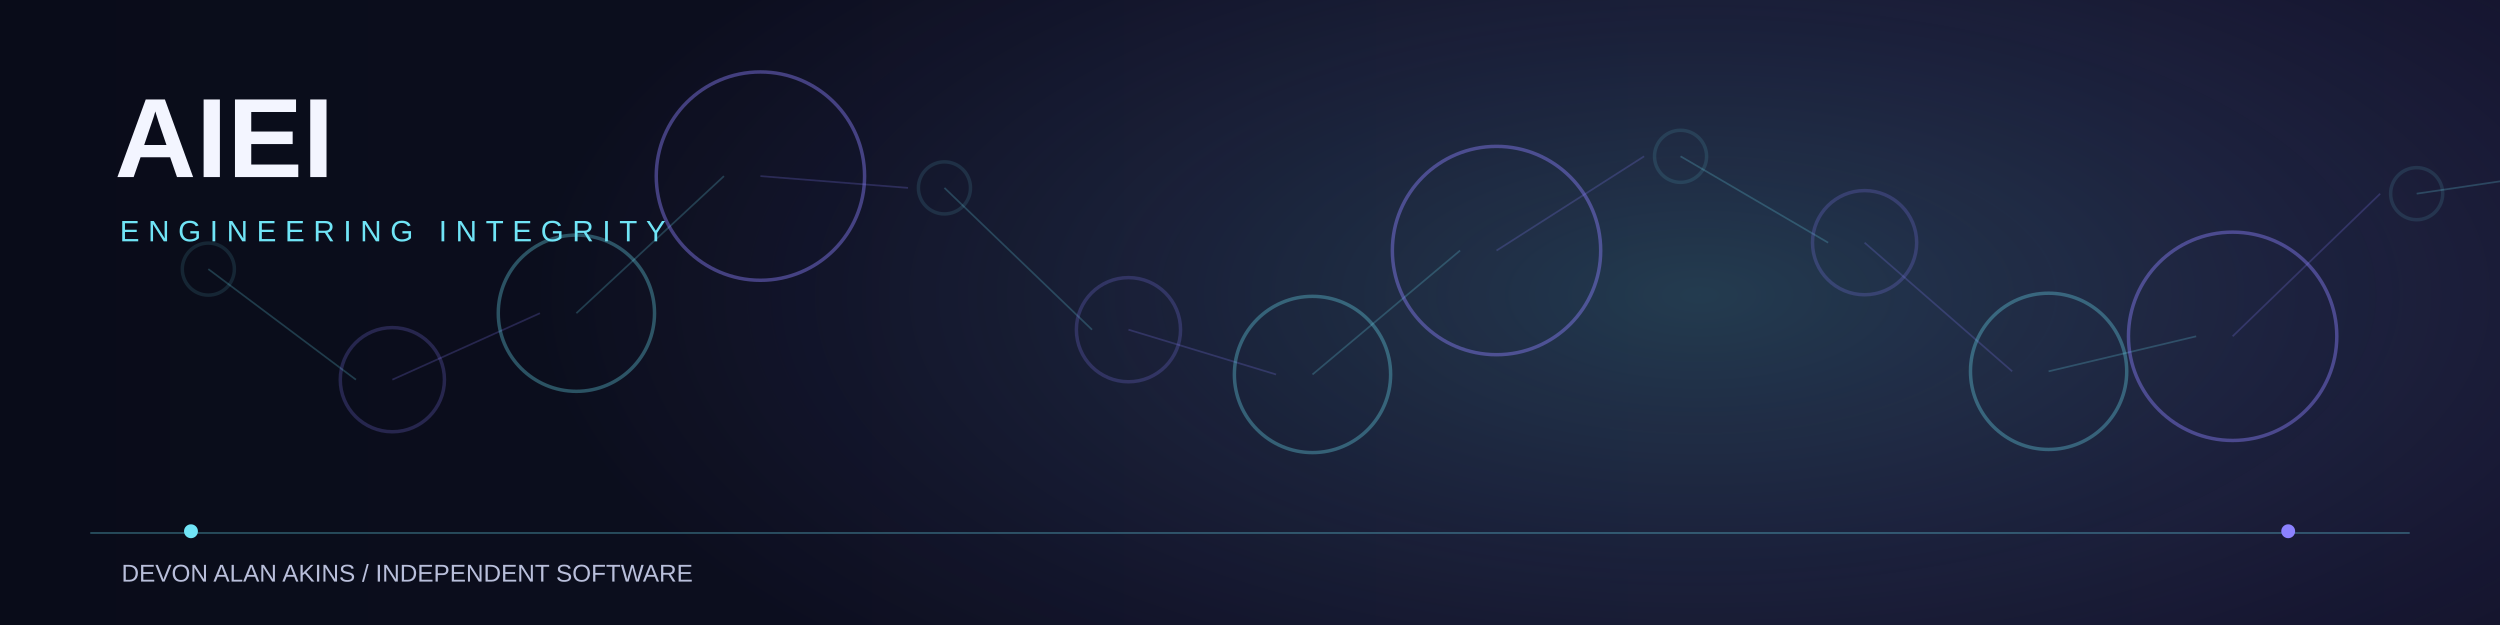
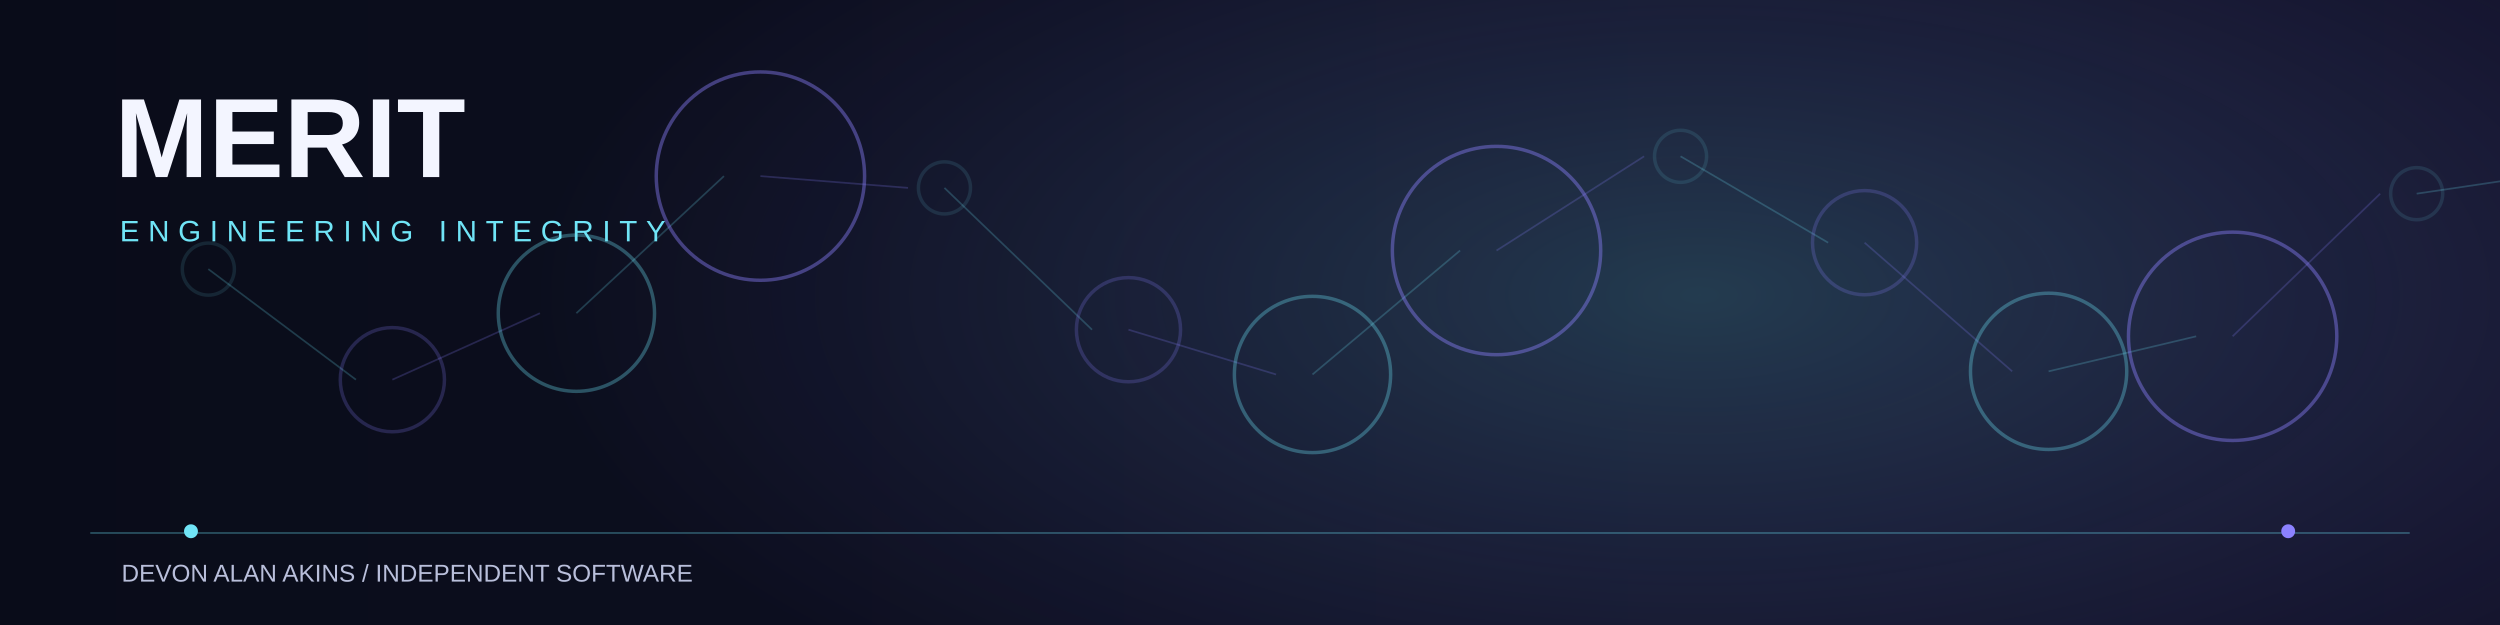
- <svg xmlns="http://www.w3.org/2000/svg" width="1440" height="360" viewBox="0 0 1440 360" role="img" aria-label="Original abstract network illustration for AIEI">
+ <svg xmlns="http://www.w3.org/2000/svg" width="1440" height="360" viewBox="0 0 1440 360" role="img" aria-label="Original abstract network illustration for Merit">
  <defs>
    <linearGradient id="bg">
      <stop stop-color="#090c19" />
      <stop offset="1" stop-color="#13132b" />
    </linearGradient>
    <radialGradient id="orb">
      <stop stop-color="#70e4f6" stop-opacity=".20" />
      <stop offset="1" stop-color="#8c82ff" stop-opacity="0" />
    </radialGradient>
  </defs>
  <rect width="1440" height="360" fill="url(#bg)" />
  <ellipse cx="980" cy="170" rx="680" ry="300" fill="url(#orb)" />
  <circle cx="120" cy="155" r="15" fill="none" stroke="#70e4f6" stroke-opacity="0.12" stroke-width="2" />
  <path d="M120 155L205 218.694" stroke="#70e4f6" stroke-opacity=".22" />
  <circle cx="226" cy="218.694" r="30" fill="none" stroke="#8c82ff" stroke-opacity="0.22" stroke-width="2" />
  <path d="M226 218.694L311 180.408" stroke="#8c82ff" stroke-opacity=".22" />
  <circle cx="332" cy="180.408" r="45" fill="none" stroke="#70e4f6" stroke-opacity="0.32" stroke-width="2" />
  <path d="M332 180.408L417 101.441" stroke="#70e4f6" stroke-opacity=".22" />
  <circle cx="438" cy="101.441" r="60" fill="none" stroke="#8c82ff" stroke-opacity="0.42" stroke-width="2" />
  <path d="M438 101.441L523 108.228" stroke="#8c82ff" stroke-opacity=".22" />
  <circle cx="544" cy="108.228" r="15" fill="none" stroke="#70e4f6" stroke-opacity="0.12" stroke-width="2" />
  <path d="M544 108.228L629 189.902" stroke="#70e4f6" stroke-opacity=".22" />
  <circle cx="650" cy="189.902" r="30" fill="none" stroke="#8c82ff" stroke-opacity="0.22" stroke-width="2" />
  <path d="M650 189.902L735 215.694" stroke="#8c82ff" stroke-opacity=".22" />
  <circle cx="756" cy="215.694" r="45" fill="none" stroke="#70e4f6" stroke-opacity="0.32" stroke-width="2" />
  <path d="M756 215.694L841 144.309" stroke="#70e4f6" stroke-opacity=".22" />
  <circle cx="862" cy="144.309" r="60" fill="none" stroke="#8c82ff" stroke-opacity="0.42" stroke-width="2" />
  <path d="M862 144.309L947 90.041" stroke="#8c82ff" stroke-opacity=".22" />
  <circle cx="968" cy="90.041" r="15" fill="none" stroke="#70e4f6" stroke-opacity="0.12" stroke-width="2" />
  <path d="M968 90.041L1053 139.779" stroke="#70e4f6" stroke-opacity=".22" />
  <circle cx="1074" cy="139.779" r="30" fill="none" stroke="#8c82ff" stroke-opacity="0.22" stroke-width="2" />
  <path d="M1074 139.779L1159 213.887" stroke="#8c82ff" stroke-opacity=".22" />
  <circle cx="1180" cy="213.887" r="45" fill="none" stroke="#70e4f6" stroke-opacity="0.32" stroke-width="2" />
  <path d="M1180 213.887L1265 193.711" stroke="#70e4f6" stroke-opacity=".22" />
  <circle cx="1286" cy="193.711" r="60" fill="none" stroke="#8c82ff" stroke-opacity="0.42" stroke-width="2" />
  <path d="M1286 193.711L1371 111.555" stroke="#8c82ff" stroke-opacity=".22" />
  <circle cx="1392" cy="111.555" r="15" fill="none" stroke="#70e4f6" stroke-opacity="0.12" stroke-width="2" />
  <path d="M1392 111.555L1477 98.958" stroke="#70e4f6" stroke-opacity=".22" />
  <path d="M52 307H1388" stroke="#70e4f6" stroke-opacity=".32" />
  <circle cx="110" cy="306" r="4" fill="#70e4f6" />
  <circle cx="1318" cy="306" r="4" fill="#8c82ff" />
-   <text x="66" y="102" font-family="Arial,Helvetica,sans-serif" font-size="65" font-weight="700" fill="#f3f5ff">AIEI</text>
+   <text x="66" y="102" font-family="Arial,Helvetica,sans-serif" font-size="65" font-weight="700" fill="#f3f5ff">MERIT</text>
  <text x="69" y="139" font-family="Arial,Helvetica,sans-serif" font-size="17" letter-spacing="5" fill="#70e4f6">ENGINEERING INTEGRITY</text>
  <text x="70" y="335" font-family="Arial,Helvetica,sans-serif" font-size="14" fill="#b9bfdb">DEVON ALAN AKINS / INDEPENDENT SOFTWARE</text>
</svg>
